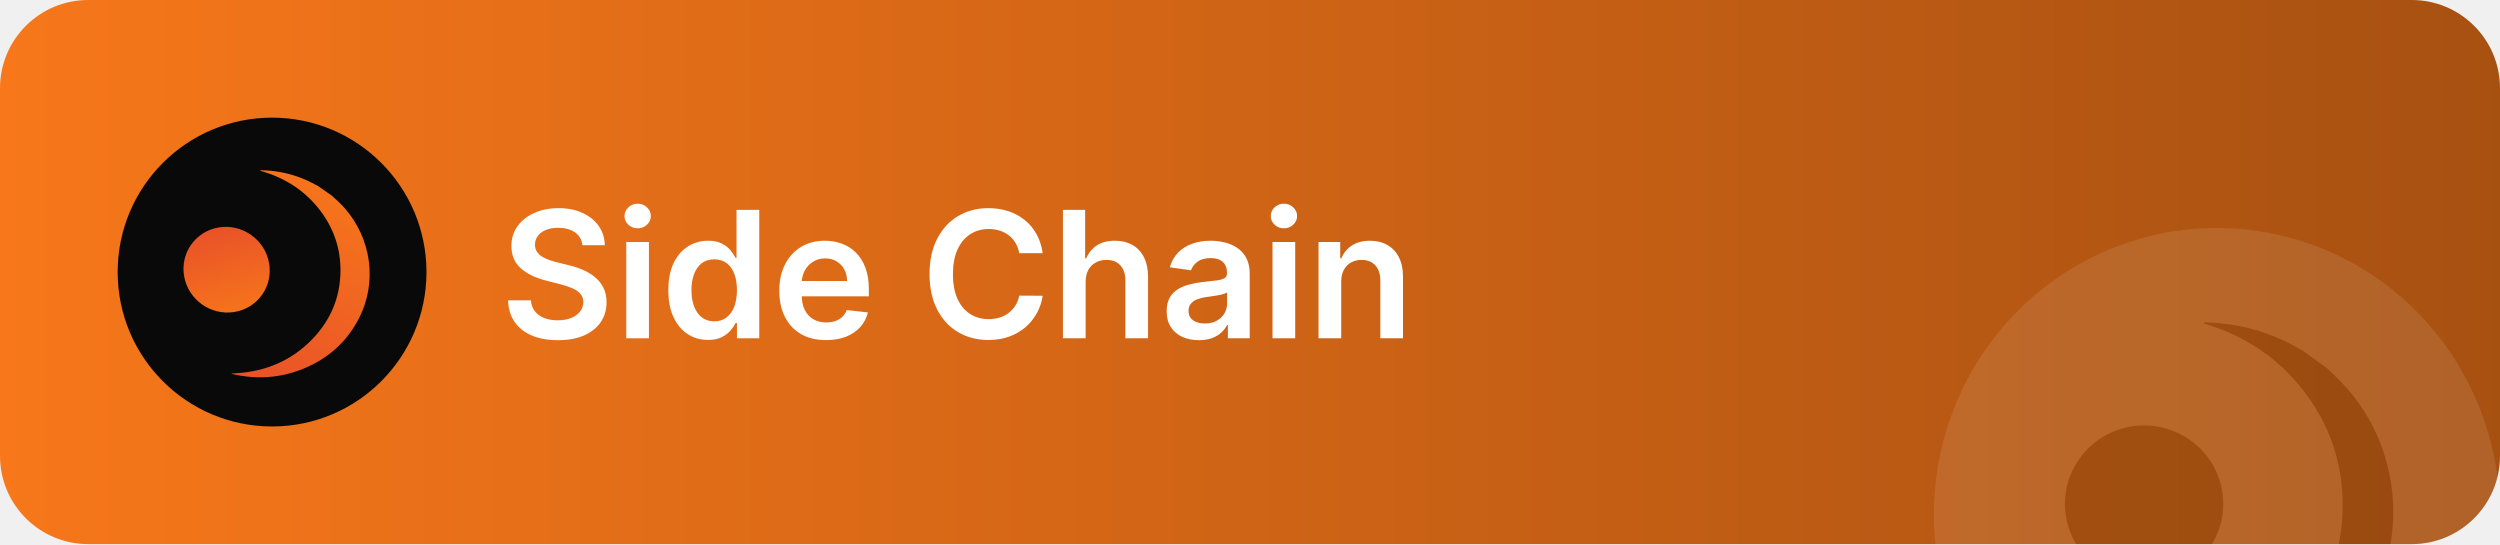
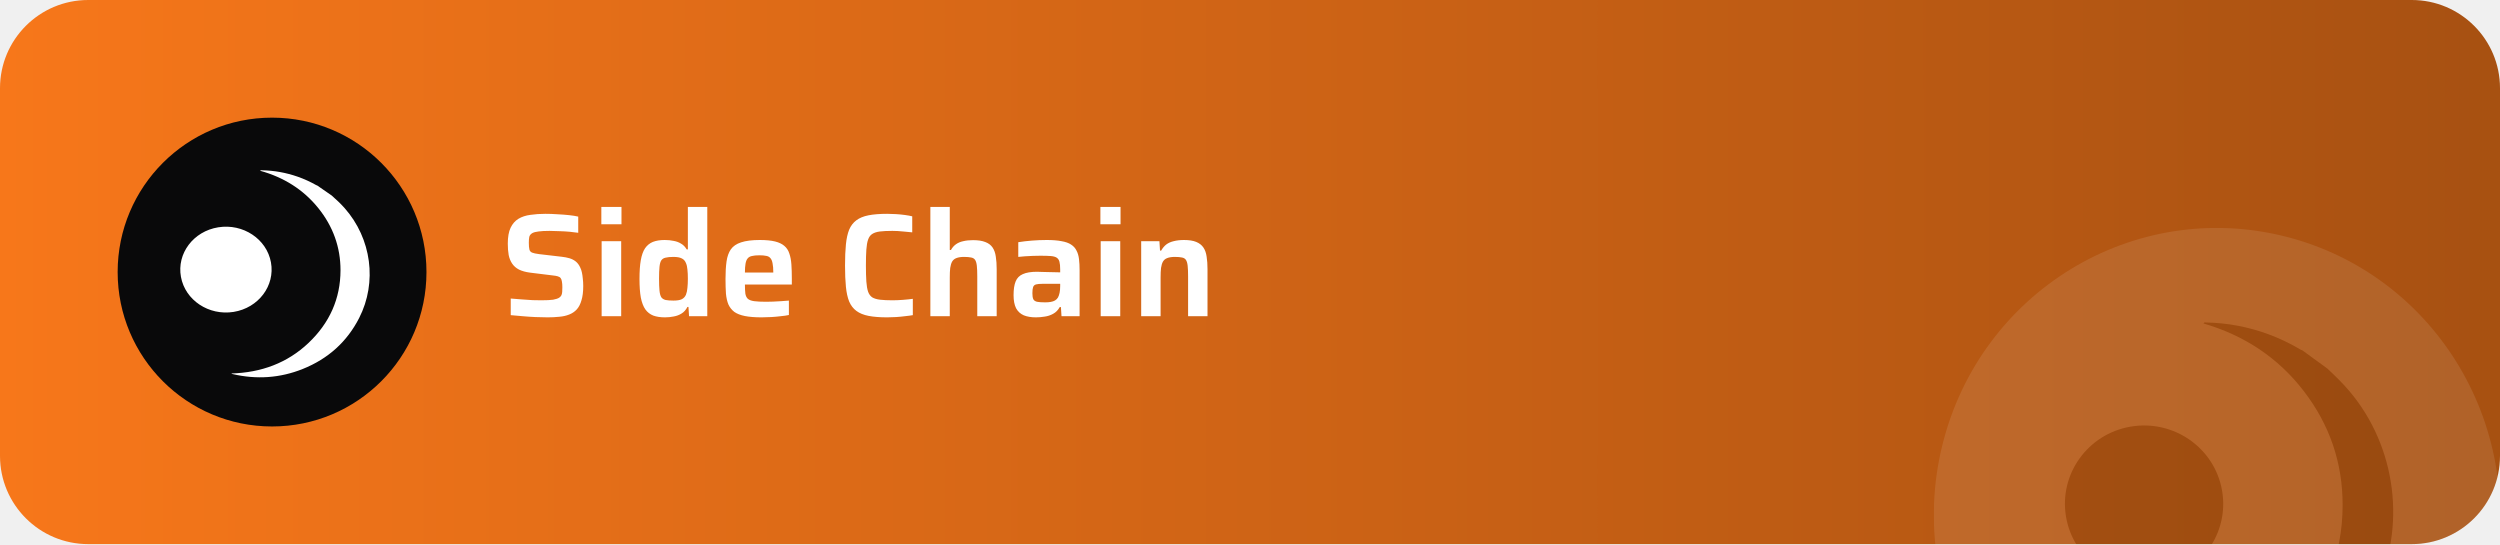
<svg xmlns="http://www.w3.org/2000/svg" width="340" height="74" viewBox="0 0 340 74" fill="none">
-   <g clip-path="url(#clip0_23310_11214)">
-     <rect width="340" height="74" rx="12" fill="url(#paint0_linear_23310_11214)" />
-     <g opacity="0.1" clip-path="url(#clip1_23310_11214)">
-       <path d="M338.848 79.434C333.705 100.327 312.813 113.042 292.183 107.832C271.562 102.624 259.008 81.461 264.153 60.57C269.293 39.674 290.186 26.958 310.809 32.167C331.438 37.376 343.991 58.541 338.847 79.435L338.848 79.434H338.848Z" fill="white" />
-       <ellipse cx="10.761" cy="10.655" rx="10.761" ry="10.655" transform="matrix(0.985835 -0.166854 0.170264 0.985548 279.172 59.8145)" fill="black" />
-       <path d="M316.511 50.114C317.575 51.111 318.621 52.12 319.561 53.239C325.92 60.808 327.296 71.665 322.997 80.531C320.156 86.392 315.716 90.65 309.682 93.193C304.344 95.443 298.81 95.839 293.158 94.449C293.064 94.425 292.975 94.393 292.866 94.303C299.926 94.093 306.073 91.697 311.048 86.732C316.028 81.764 318.592 75.72 318.6 68.693C318.608 62.96 316.84 57.77 313.324 53.197C309.821 48.636 305.228 45.611 299.676 43.989C299.781 43.787 299.927 43.856 300.04 43.859C302.952 43.914 305.77 44.45 308.5 45.453C310.032 46.017 311.491 46.723 312.893 47.553C312.962 47.593 313.043 47.612 313.119 47.643L316.509 50.114L316.511 50.114Z" fill="black" />
+   <g clip-path="url(#clip0_5273_2388)">
+     <rect width="340" height="74" rx="12" fill="url(#paint0_linear_5273_2388)" />
+     <g opacity="0.1" clip-path="url(#clip1_5273_2388)">
+       <path d="M338.848 79.434C333.705 100.327 312.813 113.042 292.183 107.832C271.562 102.624 259.008 81.461 264.153 60.57C269.293 39.674 290.186 26.958 310.809 32.167C331.438 37.376 343.99 58.541 338.847 79.435L338.848 79.434H338.848Z" fill="white" />
+       <ellipse cx="10.761" cy="10.655" rx="10.761" ry="10.655" transform="matrix(0.985835 -0.166854 0.170264 0.985548 279.171 59.8149)" fill="black" />
+       <path d="M316.509 50.114C317.572 51.111 318.619 52.12 319.559 53.239C325.917 60.809 327.293 71.665 322.994 80.531C320.153 86.393 315.714 90.651 309.679 93.193C304.341 95.444 298.807 95.84 293.155 94.449C293.062 94.426 292.973 94.393 292.863 94.303C299.923 94.093 306.07 91.698 311.046 86.732C316.025 81.765 318.589 75.721 318.597 68.693C318.605 62.96 316.837 57.771 313.322 53.198C309.818 48.636 305.226 45.612 299.673 43.99C299.778 43.788 299.924 43.856 300.038 43.859C302.949 43.915 305.767 44.45 308.497 45.454C310.029 46.018 311.489 46.723 312.89 47.553C312.959 47.593 313.04 47.613 313.116 47.643L316.506 50.114L316.509 50.114Z" fill="black" />
    </g>
    <rect x="16" y="16" width="42" height="42" rx="21" fill="#09090A" />
-     <ellipse cx="5.846" cy="5.846" rx="5.846" ry="5.846" transform="matrix(0.987189 -0.158652 0.179029 0.983993 24 31.8545)" fill="url(#paint1_linear_23310_11214)" />
-     <path d="M45.1 26.582C45.713 27.128 46.317 27.681 46.859 28.294C50.528 32.441 51.322 38.389 48.842 43.247C47.202 46.458 44.641 48.791 41.159 50.184C38.079 51.417 34.886 51.634 31.625 50.872C31.571 50.859 31.52 50.841 31.457 50.792C35.53 50.677 39.077 49.364 41.948 46.644C44.821 43.922 46.3 40.611 46.305 36.761C46.309 33.62 45.289 30.777 43.261 28.271C41.239 25.772 38.59 24.116 35.386 23.227C35.447 23.116 35.531 23.154 35.596 23.155C37.276 23.186 38.902 23.479 40.477 24.029C41.361 24.338 42.203 24.724 43.012 25.179C43.051 25.201 43.099 25.212 43.142 25.228L45.098 26.582L45.1 26.582Z" fill="url(#paint2_linear_23310_11214)" />
-     <path d="M79.207 33.344C79.128 32.599 78.793 32.02 78.202 31.605C77.617 31.19 76.855 30.983 75.918 30.983C75.258 30.983 74.693 31.082 74.222 31.281C73.75 31.48 73.389 31.75 73.139 32.091C72.889 32.432 72.761 32.821 72.756 33.258C72.756 33.622 72.838 33.938 73.003 34.205C73.173 34.472 73.403 34.699 73.693 34.886C73.983 35.068 74.304 35.222 74.656 35.347C75.008 35.472 75.364 35.577 75.722 35.662L77.358 36.071C78.017 36.224 78.651 36.432 79.258 36.693C79.872 36.955 80.421 37.284 80.903 37.682C81.392 38.08 81.778 38.56 82.062 39.122C82.347 39.685 82.489 40.344 82.489 41.099C82.489 42.122 82.227 43.023 81.704 43.801C81.182 44.574 80.426 45.179 79.438 45.617C78.454 46.048 77.264 46.264 75.867 46.264C74.508 46.264 73.329 46.054 72.329 45.633C71.335 45.213 70.557 44.599 69.994 43.793C69.438 42.986 69.136 42.003 69.091 40.844H72.202C72.247 41.452 72.435 41.957 72.764 42.361C73.094 42.764 73.523 43.065 74.051 43.264C74.585 43.463 75.182 43.562 75.841 43.562C76.528 43.562 77.131 43.46 77.648 43.256C78.171 43.045 78.579 42.756 78.875 42.386C79.171 42.011 79.321 41.574 79.327 41.074C79.321 40.619 79.188 40.244 78.926 39.949C78.665 39.648 78.298 39.398 77.827 39.199C77.361 38.994 76.815 38.812 76.19 38.653L74.204 38.142C72.767 37.773 71.631 37.213 70.796 36.463C69.966 35.707 69.551 34.705 69.551 33.455C69.551 32.426 69.829 31.526 70.386 30.753C70.949 29.98 71.713 29.381 72.679 28.954C73.645 28.523 74.739 28.307 75.96 28.307C77.199 28.307 78.284 28.523 79.216 28.954C80.153 29.381 80.889 29.974 81.423 30.736C81.957 31.491 82.233 32.361 82.25 33.344H79.207ZM85.171 46V32.909H88.256V46H85.171ZM86.722 31.051C86.234 31.051 85.813 30.889 85.461 30.565C85.109 30.236 84.933 29.841 84.933 29.381C84.933 28.915 85.109 28.52 85.461 28.196C85.813 27.866 86.234 27.702 86.722 27.702C87.217 27.702 87.637 27.866 87.984 28.196C88.336 28.52 88.512 28.915 88.512 29.381C88.512 29.841 88.336 30.236 87.984 30.565C87.637 30.889 87.217 31.051 86.722 31.051ZM96.287 46.23C95.258 46.23 94.338 45.966 93.526 45.438C92.713 44.909 92.071 44.142 91.599 43.136C91.128 42.131 90.892 40.909 90.892 39.472C90.892 38.017 91.131 36.79 91.608 35.79C92.091 34.784 92.742 34.026 93.56 33.514C94.378 32.997 95.29 32.739 96.296 32.739C97.062 32.739 97.693 32.869 98.188 33.131C98.682 33.386 99.074 33.696 99.364 34.06C99.653 34.418 99.878 34.756 100.037 35.074H100.165V28.546H103.259V46H100.224V43.938H100.037C99.878 44.256 99.648 44.594 99.347 44.952C99.046 45.304 98.648 45.605 98.153 45.855C97.659 46.105 97.037 46.23 96.287 46.23ZM97.148 43.699C97.801 43.699 98.358 43.523 98.818 43.17C99.278 42.812 99.628 42.315 99.867 41.679C100.105 41.043 100.224 40.301 100.224 39.455C100.224 38.608 100.105 37.872 99.867 37.247C99.633 36.622 99.287 36.136 98.827 35.79C98.372 35.443 97.812 35.27 97.148 35.27C96.46 35.27 95.886 35.449 95.426 35.807C94.966 36.165 94.619 36.659 94.386 37.29C94.153 37.92 94.037 38.642 94.037 39.455C94.037 40.273 94.153 41.003 94.386 41.645C94.625 42.281 94.974 42.784 95.435 43.153C95.901 43.517 96.472 43.699 97.148 43.699ZM112.342 46.256C111.029 46.256 109.896 45.983 108.941 45.438C107.992 44.886 107.262 44.108 106.751 43.102C106.239 42.091 105.984 40.901 105.984 39.531C105.984 38.185 106.239 37.003 106.751 35.986C107.268 34.963 107.989 34.168 108.915 33.599C109.842 33.026 110.93 32.739 112.18 32.739C112.987 32.739 113.748 32.869 114.464 33.131C115.185 33.386 115.822 33.784 116.373 34.324C116.93 34.864 117.367 35.551 117.685 36.386C118.004 37.216 118.163 38.205 118.163 39.352V40.298H107.433V38.219H115.205C115.2 37.628 115.072 37.102 114.822 36.642C114.572 36.176 114.222 35.81 113.773 35.543C113.33 35.276 112.813 35.142 112.222 35.142C111.592 35.142 111.038 35.295 110.56 35.602C110.083 35.903 109.711 36.301 109.444 36.795C109.183 37.284 109.049 37.821 109.043 38.406V40.222C109.043 40.983 109.183 41.636 109.461 42.182C109.739 42.722 110.129 43.136 110.629 43.426C111.129 43.71 111.714 43.852 112.384 43.852C112.833 43.852 113.239 43.79 113.603 43.665C113.967 43.534 114.282 43.344 114.549 43.094C114.816 42.844 115.018 42.534 115.154 42.165L118.035 42.489C117.853 43.25 117.506 43.915 116.995 44.483C116.489 45.045 115.842 45.483 115.052 45.795C114.262 46.102 113.359 46.256 112.342 46.256ZM141.803 34.435H138.615C138.524 33.912 138.357 33.449 138.112 33.045C137.868 32.636 137.564 32.29 137.2 32.006C136.837 31.722 136.422 31.509 135.956 31.366C135.496 31.219 134.999 31.145 134.464 31.145C133.516 31.145 132.675 31.384 131.942 31.861C131.209 32.332 130.635 33.026 130.22 33.94C129.805 34.849 129.598 35.96 129.598 37.273C129.598 38.608 129.805 39.733 130.22 40.648C130.641 41.557 131.214 42.244 131.942 42.71C132.675 43.17 133.513 43.401 134.456 43.401C134.979 43.401 135.467 43.332 135.922 43.196C136.382 43.054 136.794 42.847 137.158 42.574C137.527 42.301 137.837 41.966 138.087 41.568C138.342 41.17 138.518 40.716 138.615 40.205L141.803 40.222C141.683 41.051 141.425 41.83 141.027 42.557C140.635 43.284 140.121 43.926 139.484 44.483C138.848 45.034 138.104 45.466 137.251 45.778C136.399 46.085 135.453 46.239 134.413 46.239C132.879 46.239 131.51 45.883 130.305 45.173C129.101 44.463 128.152 43.438 127.459 42.097C126.766 40.756 126.419 39.148 126.419 37.273C126.419 35.392 126.768 33.784 127.467 32.449C128.166 31.108 129.118 30.082 130.322 29.372C131.527 28.662 132.891 28.307 134.413 28.307C135.385 28.307 136.288 28.443 137.124 28.716C137.959 28.989 138.703 29.389 139.357 29.918C140.01 30.44 140.547 31.082 140.967 31.844C141.393 32.599 141.672 33.463 141.803 34.435ZM147.647 38.33V46H144.562V28.546H147.579V35.133H147.732C148.039 34.395 148.513 33.812 149.156 33.386C149.803 32.955 150.627 32.739 151.627 32.739C152.536 32.739 153.329 32.929 154.005 33.31C154.681 33.69 155.204 34.247 155.573 34.98C155.948 35.713 156.136 36.608 156.136 37.665V46H153.05V38.142C153.05 37.261 152.823 36.577 152.369 36.088C151.92 35.594 151.289 35.347 150.477 35.347C149.931 35.347 149.442 35.466 149.011 35.705C148.585 35.938 148.249 36.276 148.005 36.719C147.766 37.162 147.647 37.699 147.647 38.33ZM163.048 46.264C162.218 46.264 161.471 46.117 160.806 45.821C160.147 45.52 159.624 45.077 159.238 44.492C158.857 43.906 158.667 43.185 158.667 42.327C158.667 41.588 158.803 40.977 159.076 40.494C159.349 40.011 159.721 39.625 160.192 39.335C160.664 39.045 161.195 38.827 161.786 38.679C162.383 38.526 162.999 38.415 163.636 38.347C164.403 38.267 165.025 38.196 165.502 38.133C165.979 38.065 166.326 37.963 166.542 37.827C166.763 37.685 166.874 37.466 166.874 37.17V37.119C166.874 36.477 166.684 35.98 166.303 35.628C165.923 35.276 165.374 35.099 164.658 35.099C163.903 35.099 163.303 35.264 162.86 35.594C162.423 35.923 162.127 36.312 161.974 36.761L159.093 36.352C159.32 35.557 159.695 34.892 160.218 34.358C160.741 33.818 161.38 33.415 162.136 33.148C162.891 32.875 163.727 32.739 164.641 32.739C165.272 32.739 165.9 32.812 166.525 32.96C167.15 33.108 167.721 33.352 168.238 33.693C168.755 34.028 169.17 34.486 169.482 35.065C169.8 35.645 169.96 36.369 169.96 37.239V46H166.994V44.202H166.891C166.704 44.565 166.44 44.906 166.099 45.224C165.763 45.537 165.34 45.79 164.829 45.983C164.323 46.17 163.729 46.264 163.048 46.264ZM163.849 43.997C164.468 43.997 165.005 43.875 165.46 43.631C165.914 43.381 166.263 43.051 166.508 42.642C166.758 42.233 166.883 41.787 166.883 41.304V39.761C166.786 39.841 166.621 39.915 166.388 39.983C166.161 40.051 165.906 40.111 165.621 40.162C165.337 40.213 165.056 40.258 164.778 40.298C164.499 40.338 164.258 40.372 164.053 40.401C163.593 40.463 163.181 40.565 162.817 40.707C162.454 40.849 162.167 41.048 161.957 41.304C161.746 41.554 161.641 41.878 161.641 42.276C161.641 42.844 161.849 43.273 162.263 43.562C162.678 43.852 163.207 43.997 163.849 43.997ZM173.062 46V32.909H176.147V46H173.062ZM174.613 31.051C174.124 31.051 173.704 30.889 173.352 30.565C172.999 30.236 172.823 29.841 172.823 29.381C172.823 28.915 172.999 28.52 173.352 28.196C173.704 27.866 174.124 27.702 174.613 27.702C175.107 27.702 175.528 27.866 175.874 28.196C176.227 28.52 176.403 28.915 176.403 29.381C176.403 29.841 176.227 30.236 175.874 30.565C175.528 30.889 175.107 31.051 174.613 31.051ZM182.405 38.33V46H179.32V32.909H182.268V35.133H182.422C182.723 34.401 183.203 33.818 183.862 33.386C184.527 32.955 185.348 32.739 186.325 32.739C187.229 32.739 188.016 32.932 188.686 33.318C189.362 33.705 189.885 34.264 190.254 34.997C190.629 35.73 190.814 36.619 190.808 37.665V46H187.723V38.142C187.723 37.267 187.496 36.582 187.041 36.088C186.592 35.594 185.97 35.347 185.175 35.347C184.635 35.347 184.155 35.466 183.734 35.705C183.32 35.938 182.993 36.276 182.754 36.719C182.521 37.162 182.405 37.699 182.405 38.33Z" fill="white" />
+     <ellipse cx="6.201" cy="5.846" rx="6.201" ry="5.846" transform="matrix(0.987189 -0.158652 0.179029 0.983993 23.5605 31.8975)" fill="white" />
+     <path d="M45.104 26.583C45.717 27.129 46.321 27.682 46.863 28.295C50.532 32.442 51.326 38.39 48.846 43.247C47.206 46.459 44.645 48.791 41.163 50.184C38.083 51.417 34.89 51.634 31.629 50.873C31.575 50.86 31.524 50.842 31.46 50.793C35.534 50.677 39.081 49.365 41.952 46.645C44.825 43.923 46.304 40.612 46.309 36.761C46.313 33.62 45.293 30.777 43.265 28.272C41.243 25.773 38.593 24.116 35.39 23.227C35.45 23.116 35.535 23.154 35.6 23.156C37.28 23.186 38.906 23.48 40.481 24.029C41.365 24.338 42.207 24.725 43.016 25.18C43.056 25.201 43.102 25.212 43.146 25.229L45.102 26.583L45.104 26.583Z" fill="white" />
+     <path d="M74.48 43.16C73.973 43.16 73.413 43.147 72.8 43.12C72.2 43.093 71.613 43.053 71.04 43C70.467 42.96 69.94 42.913 69.46 42.86V40.6C69.953 40.64 70.453 40.68 70.96 40.72C71.48 40.76 71.973 40.793 72.44 40.82C72.907 40.833 73.307 40.84 73.64 40.84C74.32 40.84 74.847 40.813 75.22 40.76C75.593 40.693 75.873 40.6 76.06 40.48C76.207 40.373 76.307 40.26 76.36 40.14C76.413 40.007 76.447 39.853 76.46 39.68C76.473 39.493 76.48 39.287 76.48 39.06C76.48 38.753 76.46 38.5 76.42 38.3C76.393 38.1 76.34 37.947 76.26 37.84C76.18 37.72 76.047 37.633 75.86 37.58C75.687 37.527 75.46 37.487 75.18 37.46L72.1 37.08C71.487 37 70.98 36.86 70.58 36.66C70.193 36.46 69.887 36.193 69.66 35.86C69.433 35.527 69.273 35.133 69.18 34.68C69.1 34.227 69.06 33.713 69.06 33.14C69.06 32.233 69.187 31.513 69.44 30.98C69.693 30.447 70.047 30.04 70.5 29.76C70.967 29.48 71.513 29.3 72.14 29.22C72.767 29.127 73.447 29.08 74.18 29.08C74.713 29.08 75.26 29.1 75.82 29.14C76.38 29.167 76.907 29.207 77.4 29.26C77.893 29.313 78.307 29.38 78.64 29.46V31.66C78.307 31.607 77.92 31.56 77.48 31.52C77.04 31.48 76.58 31.453 76.1 31.44C75.62 31.413 75.167 31.4 74.74 31.4C74.113 31.4 73.613 31.427 73.24 31.48C72.88 31.52 72.6 31.593 72.4 31.7C72.173 31.833 72.033 32.007 71.98 32.22C71.94 32.433 71.92 32.7 71.92 33.02C71.92 33.42 71.947 33.727 72 33.94C72.053 34.14 72.18 34.28 72.38 34.36C72.58 34.44 72.893 34.507 73.32 34.56L76.4 34.92C76.773 34.96 77.12 35.027 77.44 35.12C77.76 35.213 78.047 35.36 78.3 35.56C78.553 35.76 78.76 36.04 78.92 36.4C79.013 36.587 79.087 36.807 79.14 37.06C79.193 37.3 79.233 37.573 79.26 37.88C79.3 38.187 79.32 38.527 79.32 38.9C79.32 39.673 79.24 40.32 79.08 40.84C78.933 41.36 78.72 41.773 78.44 42.08C78.16 42.387 77.813 42.62 77.4 42.78C77 42.94 76.553 43.04 76.06 43.08C75.567 43.133 75.04 43.16 74.48 43.16ZM81.782 30.5V28.14H84.522V30.5H81.782ZM81.822 43V32.8H84.482V43H81.822ZM90.45 43.16C89.823 43.16 89.29 43.08 88.85 42.92C88.41 42.747 88.05 42.467 87.77 42.08C87.49 41.68 87.284 41.14 87.15 40.46C87.03 39.78 86.97 38.933 86.97 37.92C86.97 36.907 87.03 36.06 87.15 35.38C87.27 34.7 87.463 34.16 87.73 33.76C88.01 33.36 88.364 33.073 88.79 32.9C89.23 32.727 89.763 32.64 90.39 32.64C90.83 32.64 91.237 32.68 91.61 32.76C91.997 32.827 92.337 32.953 92.63 33.14C92.937 33.313 93.19 33.573 93.39 33.92H93.55V28.14H96.19V43H93.71L93.63 41.74H93.49C93.29 42.14 93.023 42.44 92.69 42.64C92.37 42.84 92.017 42.973 91.63 43.04C91.243 43.12 90.85 43.16 90.45 43.16ZM91.59 40.88C92.084 40.88 92.457 40.82 92.71 40.7C92.977 40.567 93.17 40.36 93.29 40.08C93.397 39.813 93.463 39.5 93.49 39.14C93.53 38.78 93.55 38.367 93.55 37.9C93.55 37.42 93.53 37.007 93.49 36.66C93.463 36.313 93.397 36.02 93.29 35.78C93.17 35.473 92.977 35.26 92.71 35.14C92.457 35.007 92.084 34.94 91.59 34.94C91.15 34.94 90.797 34.973 90.53 35.04C90.263 35.093 90.064 35.22 89.93 35.42C89.81 35.607 89.73 35.9 89.69 36.3C89.65 36.687 89.63 37.22 89.63 37.9C89.63 38.58 89.65 39.12 89.69 39.52C89.73 39.92 89.81 40.22 89.93 40.42C90.064 40.607 90.263 40.733 90.53 40.8C90.797 40.853 91.15 40.88 91.59 40.88ZM103.569 43.16C102.663 43.16 101.909 43.1 101.309 42.98C100.709 42.86 100.229 42.673 99.869 42.42C99.523 42.153 99.256 41.82 99.069 41.42C98.896 41.007 98.783 40.513 98.729 39.94C98.689 39.353 98.669 38.68 98.669 37.92C98.669 37.013 98.716 36.227 98.809 35.56C98.903 34.893 99.096 34.347 99.389 33.92C99.696 33.48 100.163 33.16 100.789 32.96C101.429 32.747 102.276 32.64 103.329 32.64C104.183 32.64 104.876 32.707 105.409 32.84C105.943 32.973 106.363 33.173 106.669 33.44C106.989 33.707 107.216 34.053 107.349 34.48C107.496 34.893 107.589 35.387 107.629 35.96C107.669 36.533 107.689 37.187 107.689 37.92V38.7H101.309C101.309 39.207 101.329 39.62 101.369 39.94C101.423 40.247 101.536 40.48 101.709 40.64C101.896 40.8 102.183 40.907 102.569 40.96C102.969 41.013 103.509 41.04 104.189 41.04C104.469 41.04 104.783 41.033 105.129 41.02C105.489 41.007 105.856 40.987 106.229 40.96C106.616 40.933 106.969 40.907 107.289 40.88V42.84C106.996 42.907 106.636 42.96 106.209 43C105.796 43.053 105.356 43.093 104.889 43.12C104.436 43.147 103.996 43.16 103.569 43.16ZM105.169 37.38V37.06C105.169 36.54 105.136 36.127 105.069 35.82C105.016 35.5 104.916 35.26 104.769 35.1C104.636 34.94 104.449 34.84 104.209 34.8C103.969 34.747 103.663 34.72 103.289 34.72C102.849 34.72 102.503 34.753 102.249 34.82C101.996 34.873 101.803 34.987 101.669 35.16C101.536 35.32 101.443 35.56 101.389 35.88C101.336 36.187 101.309 36.58 101.309 37.06H105.529L105.169 37.38ZM120.664 43.16C119.65 43.16 118.804 43.093 118.124 42.96C117.444 42.827 116.89 42.6 116.464 42.28C116.037 41.96 115.71 41.533 115.484 41C115.27 40.467 115.124 39.8 115.044 39C114.964 38.2 114.924 37.24 114.924 36.12C114.924 35 114.964 34.04 115.044 33.24C115.124 32.44 115.27 31.773 115.484 31.24C115.71 30.707 116.037 30.28 116.464 29.96C116.89 29.64 117.444 29.413 118.124 29.28C118.804 29.147 119.65 29.08 120.664 29.08C121.05 29.08 121.45 29.093 121.864 29.12C122.29 29.147 122.697 29.187 123.084 29.24C123.47 29.293 123.797 29.353 124.064 29.42V31.6C123.704 31.56 123.357 31.527 123.024 31.5C122.69 31.46 122.377 31.433 122.084 31.42C121.804 31.407 121.564 31.4 121.364 31.4C120.684 31.4 120.124 31.427 119.684 31.48C119.244 31.533 118.89 31.647 118.624 31.82C118.37 31.98 118.184 32.233 118.064 32.58C117.944 32.913 117.864 33.367 117.824 33.94C117.784 34.513 117.764 35.24 117.764 36.12C117.764 36.987 117.784 37.713 117.824 38.3C117.864 38.873 117.944 39.333 118.064 39.68C118.184 40.013 118.37 40.267 118.624 40.44C118.89 40.6 119.244 40.707 119.684 40.76C120.124 40.813 120.684 40.84 121.364 40.84C121.804 40.84 122.284 40.82 122.804 40.78C123.324 40.74 123.77 40.693 124.144 40.64V42.86C123.85 42.913 123.504 42.96 123.104 43C122.704 43.053 122.29 43.093 121.864 43.12C121.45 43.147 121.05 43.16 120.664 43.16ZM126.529 43V28.14H129.169V34H129.329C129.503 33.68 129.729 33.42 130.009 33.22C130.289 33.02 130.623 32.88 131.009 32.8C131.396 32.707 131.836 32.66 132.329 32.66C133.023 32.66 133.583 32.747 134.009 32.92C134.436 33.08 134.763 33.327 134.989 33.66C135.216 33.993 135.363 34.407 135.429 34.9C135.509 35.393 135.549 35.967 135.549 36.62V43H132.909V37.6C132.909 36.987 132.889 36.5 132.849 36.14C132.809 35.78 132.729 35.513 132.609 35.34C132.489 35.167 132.309 35.06 132.069 35.02C131.829 34.967 131.509 34.94 131.109 34.94C130.683 34.94 130.336 34.993 130.069 35.1C129.816 35.193 129.623 35.353 129.489 35.58C129.369 35.793 129.283 36.08 129.229 36.44C129.189 36.787 129.169 37.213 129.169 37.72V43H126.529ZM140.885 43.16C140.232 43.16 139.678 43.067 139.225 42.88C138.772 42.68 138.425 42.36 138.185 41.92C137.958 41.467 137.845 40.873 137.845 40.14C137.845 39.353 137.938 38.733 138.125 38.28C138.312 37.813 138.638 37.48 139.105 37.28C139.572 37.067 140.218 36.96 141.045 36.96C141.178 36.96 141.365 36.967 141.605 36.98C141.845 36.98 142.118 36.987 142.425 37C142.732 37 143.038 37.007 143.345 37.02C143.652 37.02 143.932 37.027 144.185 37.04V36.64C144.185 36.2 144.152 35.853 144.085 35.6C144.018 35.347 143.892 35.16 143.705 35.04C143.518 34.92 143.245 34.847 142.885 34.82C142.525 34.793 142.058 34.78 141.485 34.78C141.192 34.78 140.852 34.787 140.465 34.8C140.078 34.813 139.705 34.833 139.345 34.86C138.985 34.887 138.698 34.913 138.485 34.94V32.94C139.058 32.847 139.678 32.773 140.345 32.72C141.012 32.667 141.685 32.64 142.365 32.64C143.165 32.64 143.832 32.693 144.365 32.8C144.912 32.893 145.345 33.047 145.665 33.26C145.998 33.473 146.245 33.747 146.405 34.08C146.578 34.4 146.692 34.787 146.745 35.24C146.798 35.68 146.825 36.187 146.825 36.76V43H144.365L144.285 41.76H144.125C143.898 42.173 143.598 42.48 143.225 42.68C142.865 42.88 142.478 43.007 142.065 43.06C141.665 43.127 141.272 43.16 140.885 43.16ZM142.145 41.12C142.438 41.12 142.692 41.1 142.905 41.06C143.132 41.02 143.325 40.953 143.485 40.86C143.658 40.753 143.792 40.62 143.885 40.46C143.978 40.287 144.052 40.073 144.105 39.82C144.158 39.567 144.185 39.26 144.185 38.9V38.6H141.765C141.392 38.6 141.105 38.627 140.905 38.68C140.705 38.733 140.572 38.853 140.505 39.04C140.438 39.227 140.405 39.507 140.405 39.88C140.405 40.227 140.445 40.493 140.525 40.68C140.605 40.853 140.772 40.973 141.025 41.04C141.278 41.093 141.652 41.12 142.145 41.12ZM149.653 30.5V28.14H152.393V30.5H149.653ZM149.693 43V32.8H152.353V43H149.693ZM155.201 43V32.8H157.681L157.761 34.08H157.921C158.108 33.747 158.335 33.473 158.601 33.26C158.881 33.047 159.221 32.893 159.621 32.8C160.035 32.693 160.501 32.64 161.021 32.64C161.715 32.64 162.268 32.727 162.681 32.9C163.108 33.073 163.435 33.327 163.661 33.66C163.888 33.993 164.035 34.407 164.101 34.9C164.181 35.393 164.221 35.967 164.221 36.62V43H161.581V37.6C161.581 36.987 161.561 36.5 161.521 36.14C161.481 35.78 161.401 35.513 161.281 35.34C161.161 35.167 160.981 35.06 160.741 35.02C160.501 34.967 160.181 34.94 159.781 34.94C159.355 34.94 159.008 34.993 158.741 35.1C158.488 35.193 158.295 35.353 158.161 35.58C158.041 35.793 157.955 36.08 157.901 36.44C157.861 36.787 157.841 37.213 157.841 37.72V43H155.201Z" fill="white" />
  </g>
  <defs>
-     <linearGradient id="paint0_linear_23310_11214" x1="0" y1="37" x2="434.5" y2="37" gradientUnits="userSpaceOnUse">
+     <linearGradient id="paint0_linear_5273_2388" x1="0" y1="37" x2="434.5" y2="37" gradientUnits="userSpaceOnUse">
      <stop stop-color="#F7771A" />
      <stop offset="1" stop-color="#91460F" />
    </linearGradient>
-     <linearGradient id="paint1_linear_23310_11214" x1="8.059" y1="12.765" x2="6.546" y2="-0.082" gradientUnits="userSpaceOnUse">
-       <stop stop-color="#F7771A" />
-       <stop offset="1" stop-color="#E95228" />
-     </linearGradient>
-     <linearGradient id="paint2_linear_23310_11214" x1="44.607" y1="23.155" x2="30.96" y2="50.187" gradientUnits="userSpaceOnUse">
-       <stop stop-color="#F7771A" />
-       <stop offset="1" stop-color="#E95228" />
-     </linearGradient>
-     <clipPath id="clip0_23310_11214">
+     <clipPath id="clip0_5273_2388">
      <rect width="340" height="74" rx="12" fill="white" />
    </clipPath>
-     <clipPath id="clip1_23310_11214">
+     <clipPath id="clip1_5273_2388">
      <rect width="77" height="78" fill="white" transform="translate(263 31)" />
    </clipPath>
  </defs>
</svg>
